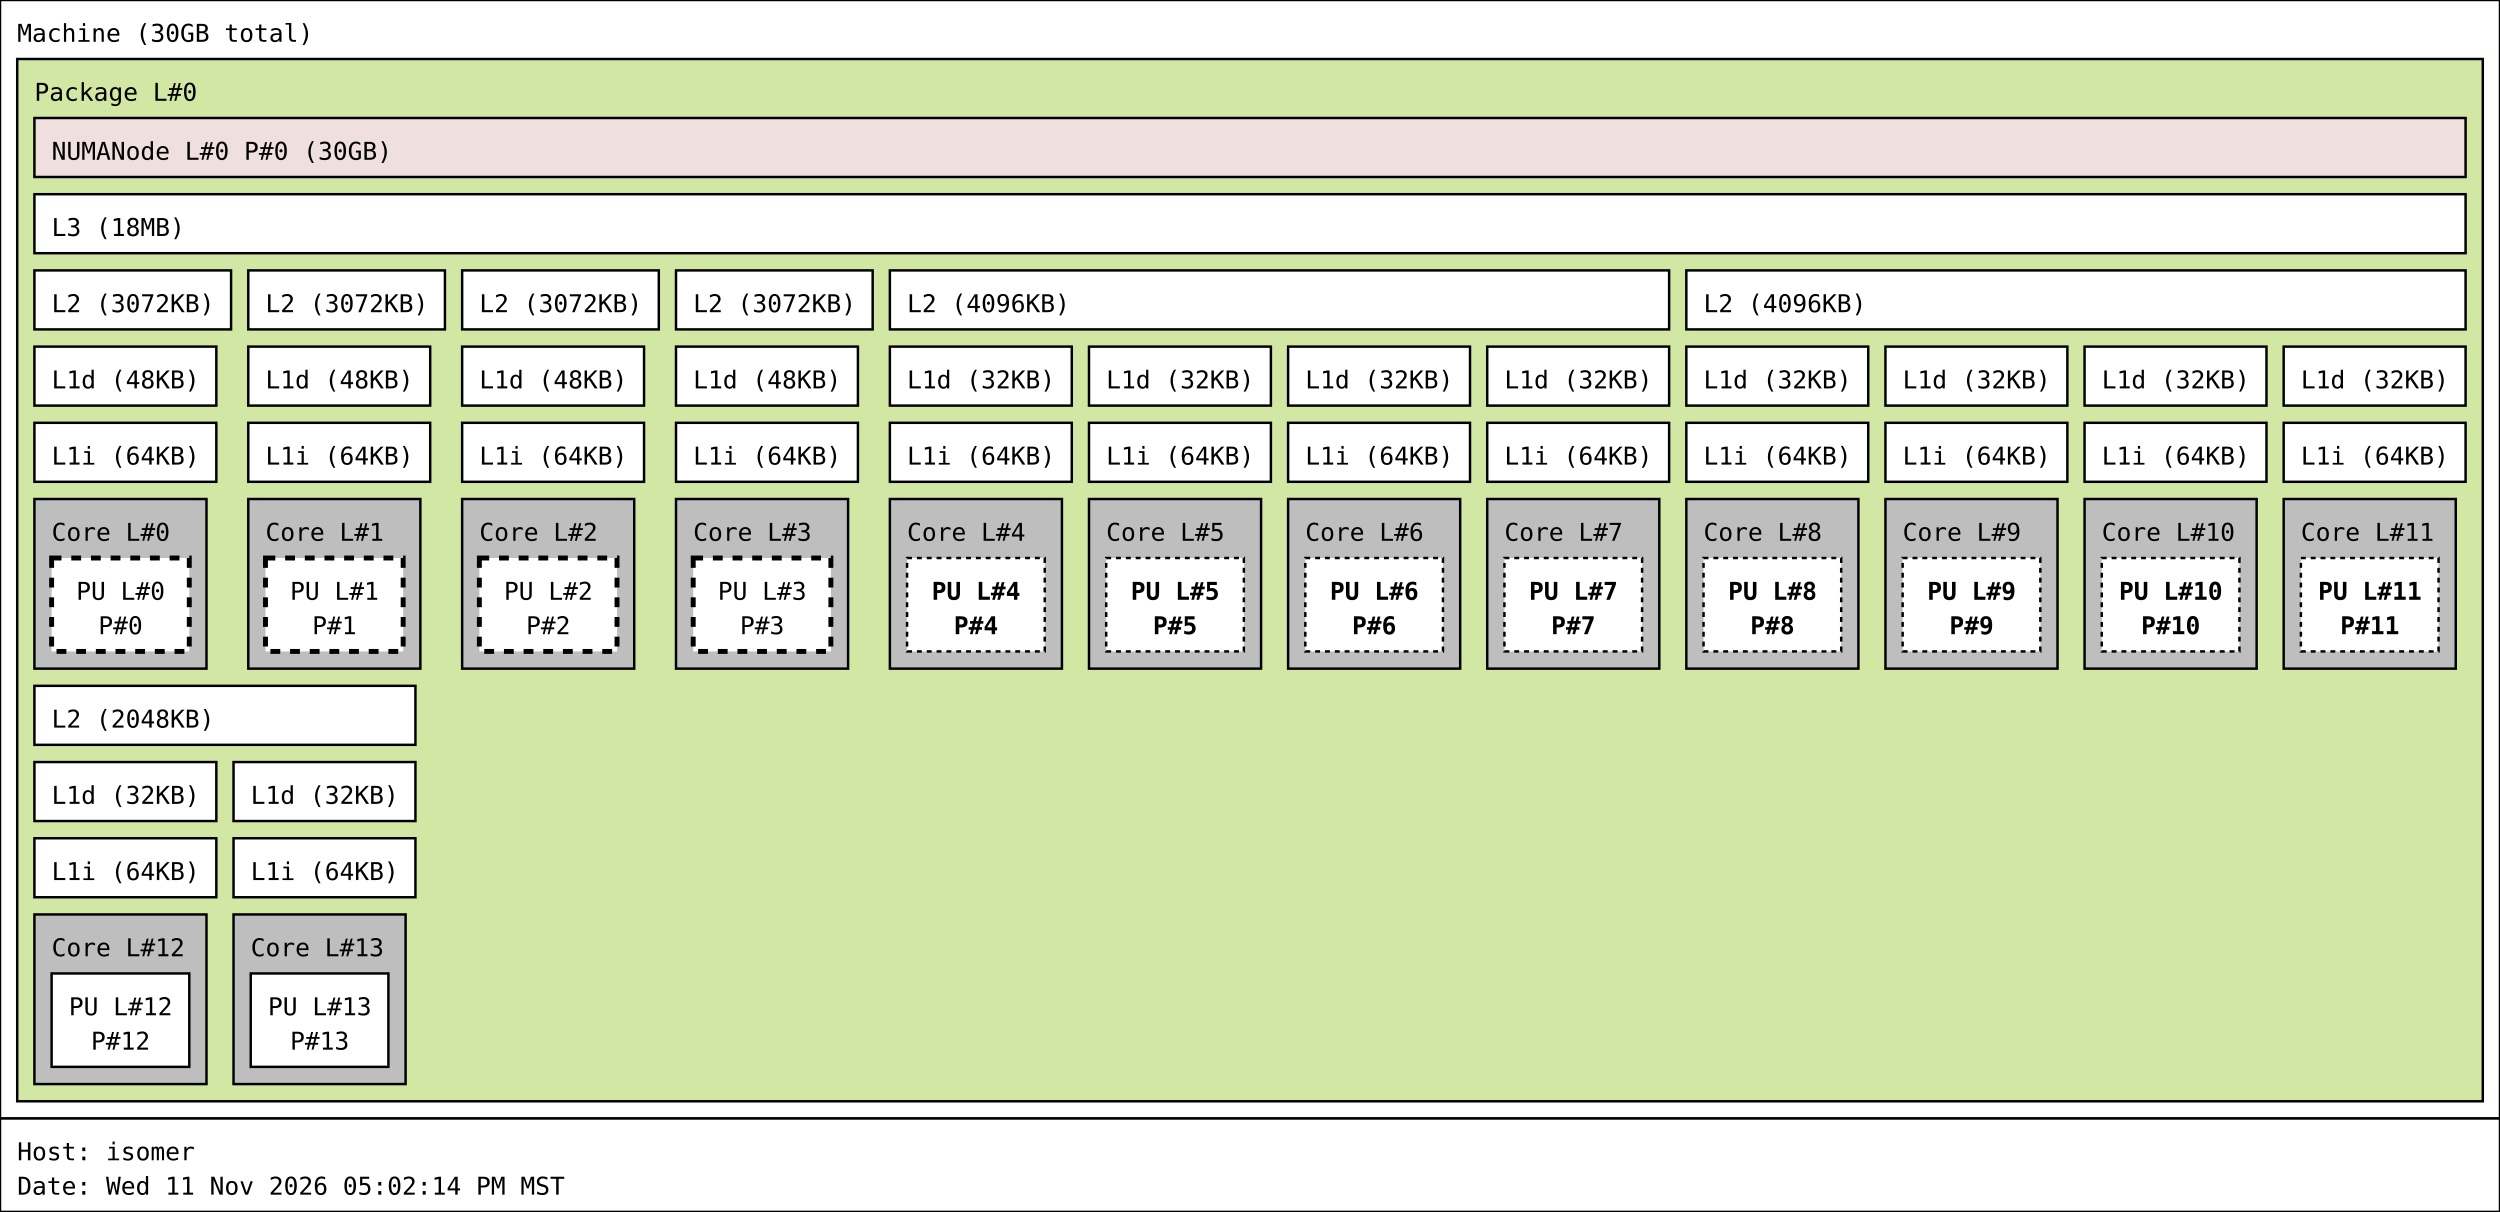
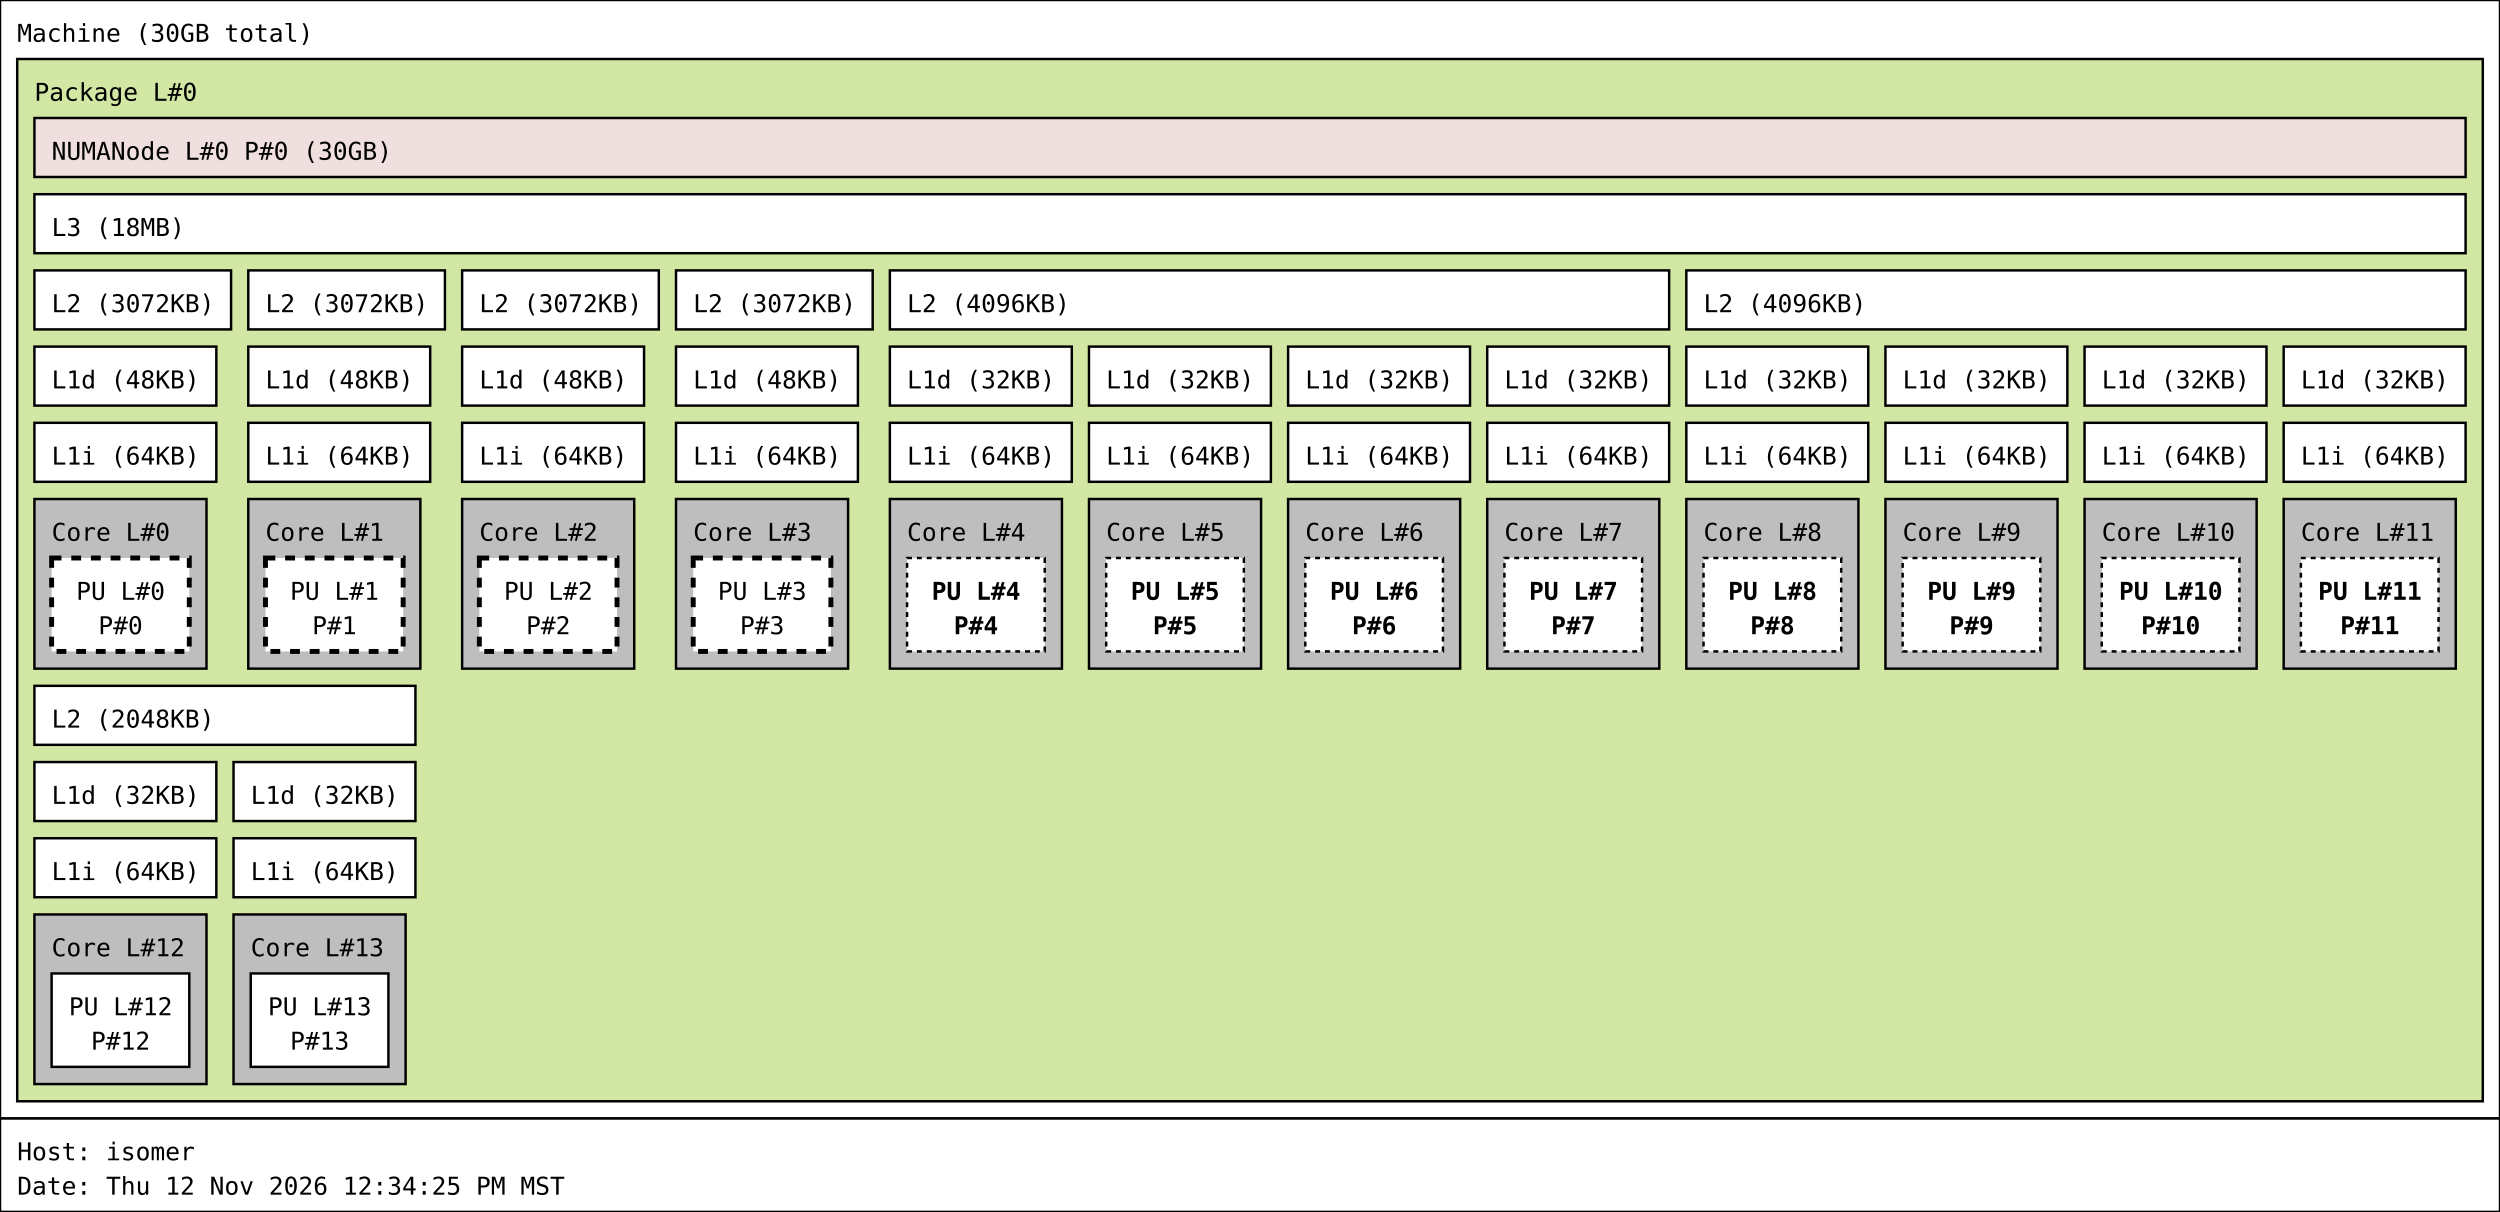
<svg xmlns="http://www.w3.org/2000/svg" width="1017px" height="493px" viewBox="0 0 1017px 493px" version="1.1">
  <rect id="Machine_0_rect" class="Machine" x="0" y="0" width="1017" height="455" fill="rgb(255,255,255)" stroke="rgb(0,0,0)" stroke-width="1" />
  <text id="Machine_0_text" class="Machine" font-family="Monospace" x="7" y="17" fill="rgb(0,0,0)" font-size="10px">Machine (30GB total)</text>
  <rect id="Package_0_rect" class="Package" x="7" y="24" width="1003" height="424" fill="rgb(210,231,164)" stroke="rgb(0,0,0)" stroke-width="1" />
  <text id="Package_0_text" class="Package" font-family="Monospace" x="14" y="41" fill="rgb(0,0,0)" font-size="10px">Package L#0</text>
  <rect id="L3_0_rect" class="L3" x="14" y="79" width="989" height="24" fill="rgb(255,255,255)" stroke="rgb(0,0,0)" stroke-width="1" />
  <text id="L3_0_text" class="L3" font-family="Monospace" x="21" y="96" fill="rgb(0,0,0)" font-size="10px">L3 (18MB)</text>
  <rect id="L2_0_rect" class="L2" x="14" y="110" width="80" height="24" fill="rgb(255,255,255)" stroke="rgb(0,0,0)" stroke-width="1" />
  <text id="L2_0_text" class="L2" font-family="Monospace" x="21" y="127" fill="rgb(0,0,0)" font-size="10px">L2 (3072KB)</text>
  <rect id="L1d_0_rect" class="L1d" x="14" y="141" width="74" height="24" fill="rgb(255,255,255)" stroke="rgb(0,0,0)" stroke-width="1" />
  <text id="L1d_0_text" class="L1d" font-family="Monospace" x="21" y="158" fill="rgb(0,0,0)" font-size="10px">L1d (48KB)</text>
  <rect id="L1i_0_rect" class="L1i" x="14" y="172" width="74" height="24" fill="rgb(255,255,255)" stroke="rgb(0,0,0)" stroke-width="1" />
  <text id="L1i_0_text" class="L1i" font-family="Monospace" x="21" y="189" fill="rgb(0,0,0)" font-size="10px">L1i (64KB)</text>
  <rect id="Core_0_rect" class="Core" x="14" y="203" width="70" height="69" fill="rgb(190,190,190)" stroke="rgb(0,0,0)" stroke-width="1" />
  <text id="Core_0_text" class="Core" font-family="Monospace" x="21" y="220" fill="rgb(0,0,0)" font-size="10px">Core L#0</text>
  <rect id="PU_0_rect" class="PU" x="21" y="227" width="56" height="38" fill="rgb(255,255,255)" stroke="rgb(0,0,0)" stroke-width="2" stroke-dasharray="4" />
  <text id="PU_0_text" class="PU" font-family="Monospace" x="31" y="244" fill="rgb(0,0,0)" font-size="10px">PU L#0</text>
  <text id="PU_0_text_1" class="PU" font-family="Monospace" x="40" y="258" fill="rgb(0,0,0)" font-size="10px">P#0</text>
  <rect id="L2_1_rect" class="L2" x="101" y="110" width="80" height="24" fill="rgb(255,255,255)" stroke="rgb(0,0,0)" stroke-width="1" />
  <text id="L2_1_text" class="L2" font-family="Monospace" x="108" y="127" fill="rgb(0,0,0)" font-size="10px">L2 (3072KB)</text>
  <rect id="L1d_1_rect" class="L1d" x="101" y="141" width="74" height="24" fill="rgb(255,255,255)" stroke="rgb(0,0,0)" stroke-width="1" />
  <text id="L1d_1_text" class="L1d" font-family="Monospace" x="108" y="158" fill="rgb(0,0,0)" font-size="10px">L1d (48KB)</text>
  <rect id="L1i_1_rect" class="L1i" x="101" y="172" width="74" height="24" fill="rgb(255,255,255)" stroke="rgb(0,0,0)" stroke-width="1" />
  <text id="L1i_1_text" class="L1i" font-family="Monospace" x="108" y="189" fill="rgb(0,0,0)" font-size="10px">L1i (64KB)</text>
  <rect id="Core_1_rect" class="Core" x="101" y="203" width="70" height="69" fill="rgb(190,190,190)" stroke="rgb(0,0,0)" stroke-width="1" />
  <text id="Core_1_text" class="Core" font-family="Monospace" x="108" y="220" fill="rgb(0,0,0)" font-size="10px">Core L#1</text>
  <rect id="PU_1_rect" class="PU" x="108" y="227" width="56" height="38" fill="rgb(255,255,255)" stroke="rgb(0,0,0)" stroke-width="2" stroke-dasharray="4" />
  <text id="PU_1_text" class="PU" font-family="Monospace" x="118" y="244" fill="rgb(0,0,0)" font-size="10px">PU L#1</text>
  <text id="PU_1_text_1" class="PU" font-family="Monospace" x="127" y="258" fill="rgb(0,0,0)" font-size="10px">P#1</text>
  <rect id="L2_2_rect" class="L2" x="188" y="110" width="80" height="24" fill="rgb(255,255,255)" stroke="rgb(0,0,0)" stroke-width="1" />
  <text id="L2_2_text" class="L2" font-family="Monospace" x="195" y="127" fill="rgb(0,0,0)" font-size="10px">L2 (3072KB)</text>
  <rect id="L1d_2_rect" class="L1d" x="188" y="141" width="74" height="24" fill="rgb(255,255,255)" stroke="rgb(0,0,0)" stroke-width="1" />
  <text id="L1d_2_text" class="L1d" font-family="Monospace" x="195" y="158" fill="rgb(0,0,0)" font-size="10px">L1d (48KB)</text>
  <rect id="L1i_2_rect" class="L1i" x="188" y="172" width="74" height="24" fill="rgb(255,255,255)" stroke="rgb(0,0,0)" stroke-width="1" />
  <text id="L1i_2_text" class="L1i" font-family="Monospace" x="195" y="189" fill="rgb(0,0,0)" font-size="10px">L1i (64KB)</text>
  <rect id="Core_2_rect" class="Core" x="188" y="203" width="70" height="69" fill="rgb(190,190,190)" stroke="rgb(0,0,0)" stroke-width="1" />
  <text id="Core_2_text" class="Core" font-family="Monospace" x="195" y="220" fill="rgb(0,0,0)" font-size="10px">Core L#2</text>
  <rect id="PU_2_rect" class="PU" x="195" y="227" width="56" height="38" fill="rgb(255,255,255)" stroke="rgb(0,0,0)" stroke-width="2" stroke-dasharray="4" />
  <text id="PU_2_text" class="PU" font-family="Monospace" x="205" y="244" fill="rgb(0,0,0)" font-size="10px">PU L#2</text>
  <text id="PU_2_text_1" class="PU" font-family="Monospace" x="214" y="258" fill="rgb(0,0,0)" font-size="10px">P#2</text>
  <rect id="L2_3_rect" class="L2" x="275" y="110" width="80" height="24" fill="rgb(255,255,255)" stroke="rgb(0,0,0)" stroke-width="1" />
  <text id="L2_3_text" class="L2" font-family="Monospace" x="282" y="127" fill="rgb(0,0,0)" font-size="10px">L2 (3072KB)</text>
  <rect id="L1d_3_rect" class="L1d" x="275" y="141" width="74" height="24" fill="rgb(255,255,255)" stroke="rgb(0,0,0)" stroke-width="1" />
  <text id="L1d_3_text" class="L1d" font-family="Monospace" x="282" y="158" fill="rgb(0,0,0)" font-size="10px">L1d (48KB)</text>
  <rect id="L1i_3_rect" class="L1i" x="275" y="172" width="74" height="24" fill="rgb(255,255,255)" stroke="rgb(0,0,0)" stroke-width="1" />
  <text id="L1i_3_text" class="L1i" font-family="Monospace" x="282" y="189" fill="rgb(0,0,0)" font-size="10px">L1i (64KB)</text>
  <rect id="Core_3_rect" class="Core" x="275" y="203" width="70" height="69" fill="rgb(190,190,190)" stroke="rgb(0,0,0)" stroke-width="1" />
  <text id="Core_3_text" class="Core" font-family="Monospace" x="282" y="220" fill="rgb(0,0,0)" font-size="10px">Core L#3</text>
  <rect id="PU_3_rect" class="PU" x="282" y="227" width="56" height="38" fill="rgb(255,255,255)" stroke="rgb(0,0,0)" stroke-width="2" stroke-dasharray="4" />
  <text id="PU_3_text" class="PU" font-family="Monospace" x="292" y="244" fill="rgb(0,0,0)" font-size="10px">PU L#3</text>
  <text id="PU_3_text_1" class="PU" font-family="Monospace" x="301" y="258" fill="rgb(0,0,0)" font-size="10px">P#3</text>
  <rect id="L2_4_rect" class="L2" x="362" y="110" width="317" height="24" fill="rgb(255,255,255)" stroke="rgb(0,0,0)" stroke-width="1" />
  <text id="L2_4_text" class="L2" font-family="Monospace" x="369" y="127" fill="rgb(0,0,0)" font-size="10px">L2 (4096KB)</text>
  <rect id="L1d_4_rect" class="L1d" x="362" y="141" width="74" height="24" fill="rgb(255,255,255)" stroke="rgb(0,0,0)" stroke-width="1" />
  <text id="L1d_4_text" class="L1d" font-family="Monospace" x="369" y="158" fill="rgb(0,0,0)" font-size="10px">L1d (32KB)</text>
  <rect id="L1i_4_rect" class="L1i" x="362" y="172" width="74" height="24" fill="rgb(255,255,255)" stroke="rgb(0,0,0)" stroke-width="1" />
  <text id="L1i_4_text" class="L1i" font-family="Monospace" x="369" y="189" fill="rgb(0,0,0)" font-size="10px">L1i (64KB)</text>
  <rect id="Core_4_rect" class="Core" x="362" y="203" width="70" height="69" fill="rgb(190,190,190)" stroke="rgb(0,0,0)" stroke-width="1" />
  <text id="Core_4_text" class="Core" font-family="Monospace" x="369" y="220" fill="rgb(0,0,0)" font-size="10px">Core L#4</text>
  <rect id="PU_4_rect" class="PU" x="369" y="227" width="56" height="38" fill="rgb(255,255,255)" stroke="rgb(0,0,0)" stroke-width="1" stroke-dasharray="2" />
  <text id="PU_4_text" class="PU" font-family="Monospace" font-weight="bold" x="379" y="244" fill="rgb(0,0,0)" font-size="10px">PU L#4</text>
  <text id="PU_4_text_1" class="PU" font-family="Monospace" font-weight="bold" x="388" y="258" fill="rgb(0,0,0)" font-size="10px">P#4</text>
  <rect id="L1d_5_rect" class="L1d" x="443" y="141" width="74" height="24" fill="rgb(255,255,255)" stroke="rgb(0,0,0)" stroke-width="1" />
  <text id="L1d_5_text" class="L1d" font-family="Monospace" x="450" y="158" fill="rgb(0,0,0)" font-size="10px">L1d (32KB)</text>
  <rect id="L1i_5_rect" class="L1i" x="443" y="172" width="74" height="24" fill="rgb(255,255,255)" stroke="rgb(0,0,0)" stroke-width="1" />
  <text id="L1i_5_text" class="L1i" font-family="Monospace" x="450" y="189" fill="rgb(0,0,0)" font-size="10px">L1i (64KB)</text>
  <rect id="Core_5_rect" class="Core" x="443" y="203" width="70" height="69" fill="rgb(190,190,190)" stroke="rgb(0,0,0)" stroke-width="1" />
  <text id="Core_5_text" class="Core" font-family="Monospace" x="450" y="220" fill="rgb(0,0,0)" font-size="10px">Core L#5</text>
  <rect id="PU_5_rect" class="PU" x="450" y="227" width="56" height="38" fill="rgb(255,255,255)" stroke="rgb(0,0,0)" stroke-width="1" stroke-dasharray="2" />
  <text id="PU_5_text" class="PU" font-family="Monospace" font-weight="bold" x="460" y="244" fill="rgb(0,0,0)" font-size="10px">PU L#5</text>
  <text id="PU_5_text_1" class="PU" font-family="Monospace" font-weight="bold" x="469" y="258" fill="rgb(0,0,0)" font-size="10px">P#5</text>
  <rect id="L1d_6_rect" class="L1d" x="524" y="141" width="74" height="24" fill="rgb(255,255,255)" stroke="rgb(0,0,0)" stroke-width="1" />
  <text id="L1d_6_text" class="L1d" font-family="Monospace" x="531" y="158" fill="rgb(0,0,0)" font-size="10px">L1d (32KB)</text>
  <rect id="L1i_6_rect" class="L1i" x="524" y="172" width="74" height="24" fill="rgb(255,255,255)" stroke="rgb(0,0,0)" stroke-width="1" />
  <text id="L1i_6_text" class="L1i" font-family="Monospace" x="531" y="189" fill="rgb(0,0,0)" font-size="10px">L1i (64KB)</text>
  <rect id="Core_6_rect" class="Core" x="524" y="203" width="70" height="69" fill="rgb(190,190,190)" stroke="rgb(0,0,0)" stroke-width="1" />
  <text id="Core_6_text" class="Core" font-family="Monospace" x="531" y="220" fill="rgb(0,0,0)" font-size="10px">Core L#6</text>
  <rect id="PU_6_rect" class="PU" x="531" y="227" width="56" height="38" fill="rgb(255,255,255)" stroke="rgb(0,0,0)" stroke-width="1" stroke-dasharray="2" />
  <text id="PU_6_text" class="PU" font-family="Monospace" font-weight="bold" x="541" y="244" fill="rgb(0,0,0)" font-size="10px">PU L#6</text>
  <text id="PU_6_text_1" class="PU" font-family="Monospace" font-weight="bold" x="550" y="258" fill="rgb(0,0,0)" font-size="10px">P#6</text>
  <rect id="L1d_7_rect" class="L1d" x="605" y="141" width="74" height="24" fill="rgb(255,255,255)" stroke="rgb(0,0,0)" stroke-width="1" />
  <text id="L1d_7_text" class="L1d" font-family="Monospace" x="612" y="158" fill="rgb(0,0,0)" font-size="10px">L1d (32KB)</text>
  <rect id="L1i_7_rect" class="L1i" x="605" y="172" width="74" height="24" fill="rgb(255,255,255)" stroke="rgb(0,0,0)" stroke-width="1" />
  <text id="L1i_7_text" class="L1i" font-family="Monospace" x="612" y="189" fill="rgb(0,0,0)" font-size="10px">L1i (64KB)</text>
  <rect id="Core_7_rect" class="Core" x="605" y="203" width="70" height="69" fill="rgb(190,190,190)" stroke="rgb(0,0,0)" stroke-width="1" />
  <text id="Core_7_text" class="Core" font-family="Monospace" x="612" y="220" fill="rgb(0,0,0)" font-size="10px">Core L#7</text>
  <rect id="PU_7_rect" class="PU" x="612" y="227" width="56" height="38" fill="rgb(255,255,255)" stroke="rgb(0,0,0)" stroke-width="1" stroke-dasharray="2" />
  <text id="PU_7_text" class="PU" font-family="Monospace" font-weight="bold" x="622" y="244" fill="rgb(0,0,0)" font-size="10px">PU L#7</text>
  <text id="PU_7_text_1" class="PU" font-family="Monospace" font-weight="bold" x="631" y="258" fill="rgb(0,0,0)" font-size="10px">P#7</text>
  <rect id="L2_5_rect" class="L2" x="686" y="110" width="317" height="24" fill="rgb(255,255,255)" stroke="rgb(0,0,0)" stroke-width="1" />
  <text id="L2_5_text" class="L2" font-family="Monospace" x="693" y="127" fill="rgb(0,0,0)" font-size="10px">L2 (4096KB)</text>
  <rect id="L1d_8_rect" class="L1d" x="686" y="141" width="74" height="24" fill="rgb(255,255,255)" stroke="rgb(0,0,0)" stroke-width="1" />
  <text id="L1d_8_text" class="L1d" font-family="Monospace" x="693" y="158" fill="rgb(0,0,0)" font-size="10px">L1d (32KB)</text>
  <rect id="L1i_8_rect" class="L1i" x="686" y="172" width="74" height="24" fill="rgb(255,255,255)" stroke="rgb(0,0,0)" stroke-width="1" />
  <text id="L1i_8_text" class="L1i" font-family="Monospace" x="693" y="189" fill="rgb(0,0,0)" font-size="10px">L1i (64KB)</text>
  <rect id="Core_8_rect" class="Core" x="686" y="203" width="70" height="69" fill="rgb(190,190,190)" stroke="rgb(0,0,0)" stroke-width="1" />
  <text id="Core_8_text" class="Core" font-family="Monospace" x="693" y="220" fill="rgb(0,0,0)" font-size="10px">Core L#8</text>
  <rect id="PU_8_rect" class="PU" x="693" y="227" width="56" height="38" fill="rgb(255,255,255)" stroke="rgb(0,0,0)" stroke-width="1" stroke-dasharray="2" />
  <text id="PU_8_text" class="PU" font-family="Monospace" font-weight="bold" x="703" y="244" fill="rgb(0,0,0)" font-size="10px">PU L#8</text>
  <text id="PU_8_text_1" class="PU" font-family="Monospace" font-weight="bold" x="712" y="258" fill="rgb(0,0,0)" font-size="10px">P#8</text>
  <rect id="L1d_9_rect" class="L1d" x="767" y="141" width="74" height="24" fill="rgb(255,255,255)" stroke="rgb(0,0,0)" stroke-width="1" />
  <text id="L1d_9_text" class="L1d" font-family="Monospace" x="774" y="158" fill="rgb(0,0,0)" font-size="10px">L1d (32KB)</text>
  <rect id="L1i_9_rect" class="L1i" x="767" y="172" width="74" height="24" fill="rgb(255,255,255)" stroke="rgb(0,0,0)" stroke-width="1" />
  <text id="L1i_9_text" class="L1i" font-family="Monospace" x="774" y="189" fill="rgb(0,0,0)" font-size="10px">L1i (64KB)</text>
  <rect id="Core_9_rect" class="Core" x="767" y="203" width="70" height="69" fill="rgb(190,190,190)" stroke="rgb(0,0,0)" stroke-width="1" />
  <text id="Core_9_text" class="Core" font-family="Monospace" x="774" y="220" fill="rgb(0,0,0)" font-size="10px">Core L#9</text>
  <rect id="PU_9_rect" class="PU" x="774" y="227" width="56" height="38" fill="rgb(255,255,255)" stroke="rgb(0,0,0)" stroke-width="1" stroke-dasharray="2" />
  <text id="PU_9_text" class="PU" font-family="Monospace" font-weight="bold" x="784" y="244" fill="rgb(0,0,0)" font-size="10px">PU L#9</text>
  <text id="PU_9_text_1" class="PU" font-family="Monospace" font-weight="bold" x="793" y="258" fill="rgb(0,0,0)" font-size="10px">P#9</text>
  <rect id="L1d_10_rect" class="L1d" x="848" y="141" width="74" height="24" fill="rgb(255,255,255)" stroke="rgb(0,0,0)" stroke-width="1" />
  <text id="L1d_10_text" class="L1d" font-family="Monospace" x="855" y="158" fill="rgb(0,0,0)" font-size="10px">L1d (32KB)</text>
  <rect id="L1i_10_rect" class="L1i" x="848" y="172" width="74" height="24" fill="rgb(255,255,255)" stroke="rgb(0,0,0)" stroke-width="1" />
  <text id="L1i_10_text" class="L1i" font-family="Monospace" x="855" y="189" fill="rgb(0,0,0)" font-size="10px">L1i (64KB)</text>
  <rect id="Core_10_rect" class="Core" x="848" y="203" width="70" height="69" fill="rgb(190,190,190)" stroke="rgb(0,0,0)" stroke-width="1" />
  <text id="Core_10_text" class="Core" font-family="Monospace" x="855" y="220" fill="rgb(0,0,0)" font-size="10px">Core L#10</text>
  <rect id="PU_10_rect" class="PU" x="855" y="227" width="56" height="38" fill="rgb(255,255,255)" stroke="rgb(0,0,0)" stroke-width="1" stroke-dasharray="2" />
  <text id="PU_10_text" class="PU" font-family="Monospace" font-weight="bold" x="862" y="244" fill="rgb(0,0,0)" font-size="10px">PU L#10</text>
  <text id="PU_10_text_1" class="PU" font-family="Monospace" font-weight="bold" x="871" y="258" fill="rgb(0,0,0)" font-size="10px">P#10</text>
  <rect id="L1d_11_rect" class="L1d" x="929" y="141" width="74" height="24" fill="rgb(255,255,255)" stroke="rgb(0,0,0)" stroke-width="1" />
  <text id="L1d_11_text" class="L1d" font-family="Monospace" x="936" y="158" fill="rgb(0,0,0)" font-size="10px">L1d (32KB)</text>
  <rect id="L1i_11_rect" class="L1i" x="929" y="172" width="74" height="24" fill="rgb(255,255,255)" stroke="rgb(0,0,0)" stroke-width="1" />
  <text id="L1i_11_text" class="L1i" font-family="Monospace" x="936" y="189" fill="rgb(0,0,0)" font-size="10px">L1i (64KB)</text>
  <rect id="Core_11_rect" class="Core" x="929" y="203" width="70" height="69" fill="rgb(190,190,190)" stroke="rgb(0,0,0)" stroke-width="1" />
  <text id="Core_11_text" class="Core" font-family="Monospace" x="936" y="220" fill="rgb(0,0,0)" font-size="10px">Core L#11</text>
  <rect id="PU_11_rect" class="PU" x="936" y="227" width="56" height="38" fill="rgb(255,255,255)" stroke="rgb(0,0,0)" stroke-width="1" stroke-dasharray="2" />
  <text id="PU_11_text" class="PU" font-family="Monospace" font-weight="bold" x="943" y="244" fill="rgb(0,0,0)" font-size="10px">PU L#11</text>
  <text id="PU_11_text_1" class="PU" font-family="Monospace" font-weight="bold" x="952" y="258" fill="rgb(0,0,0)" font-size="10px">P#11</text>
  <rect id="L2_6_rect" class="L2" x="14" y="279" width="155" height="24" fill="rgb(255,255,255)" stroke="rgb(0,0,0)" stroke-width="1" />
  <text id="L2_6_text" class="L2" font-family="Monospace" x="21" y="296" fill="rgb(0,0,0)" font-size="10px">L2 (2048KB)</text>
  <rect id="L1d_12_rect" class="L1d" x="14" y="310" width="74" height="24" fill="rgb(255,255,255)" stroke="rgb(0,0,0)" stroke-width="1" />
  <text id="L1d_12_text" class="L1d" font-family="Monospace" x="21" y="327" fill="rgb(0,0,0)" font-size="10px">L1d (32KB)</text>
  <rect id="L1i_12_rect" class="L1i" x="14" y="341" width="74" height="24" fill="rgb(255,255,255)" stroke="rgb(0,0,0)" stroke-width="1" />
  <text id="L1i_12_text" class="L1i" font-family="Monospace" x="21" y="358" fill="rgb(0,0,0)" font-size="10px">L1i (64KB)</text>
  <rect id="Core_12_rect" class="Core" x="14" y="372" width="70" height="69" fill="rgb(190,190,190)" stroke="rgb(0,0,0)" stroke-width="1" />
  <text id="Core_12_text" class="Core" font-family="Monospace" x="21" y="389" fill="rgb(0,0,0)" font-size="10px">Core L#12</text>
  <rect id="PU_12_rect" class="PU" x="21" y="396" width="56" height="38" fill="rgb(255,255,255)" stroke="rgb(0,0,0)" stroke-width="1" />
  <text id="PU_12_text" class="PU" font-family="Monospace" x="28" y="413" fill="rgb(0,0,0)" font-size="10px">PU L#12</text>
  <text id="PU_12_text_1" class="PU" font-family="Monospace" x="37" y="427" fill="rgb(0,0,0)" font-size="10px">P#12</text>
  <rect id="L1d_13_rect" class="L1d" x="95" y="310" width="74" height="24" fill="rgb(255,255,255)" stroke="rgb(0,0,0)" stroke-width="1" />
  <text id="L1d_13_text" class="L1d" font-family="Monospace" x="102" y="327" fill="rgb(0,0,0)" font-size="10px">L1d (32KB)</text>
  <rect id="L1i_13_rect" class="L1i" x="95" y="341" width="74" height="24" fill="rgb(255,255,255)" stroke="rgb(0,0,0)" stroke-width="1" />
  <text id="L1i_13_text" class="L1i" font-family="Monospace" x="102" y="358" fill="rgb(0,0,0)" font-size="10px">L1i (64KB)</text>
  <rect id="Core_13_rect" class="Core" x="95" y="372" width="70" height="69" fill="rgb(190,190,190)" stroke="rgb(0,0,0)" stroke-width="1" />
  <text id="Core_13_text" class="Core" font-family="Monospace" x="102" y="389" fill="rgb(0,0,0)" font-size="10px">Core L#13</text>
  <rect id="PU_13_rect" class="PU" x="102" y="396" width="56" height="38" fill="rgb(255,255,255)" stroke="rgb(0,0,0)" stroke-width="1" />
  <text id="PU_13_text" class="PU" font-family="Monospace" x="109" y="413" fill="rgb(0,0,0)" font-size="10px">PU L#13</text>
  <text id="PU_13_text_1" class="PU" font-family="Monospace" x="118" y="427" fill="rgb(0,0,0)" font-size="10px">P#13</text>
  <rect id="NUMANode_0_rect" class="NUMANode" x="14" y="48" width="989" height="24" fill="rgb(239,223,222)" stroke="rgb(0,0,0)" stroke-width="1" />
  <text id="NUMANode_0_text" class="NUMANode" font-family="Monospace" x="21" y="65" fill="rgb(0,0,0)" font-size="10px">NUMANode L#0 P#0 (30GB)</text>
  <rect id="anon_rect" x="0" y="455" width="1017" height="38" fill="rgb(255,255,255)" stroke="rgb(0,0,0)" stroke-width="1" />
  <text id="anon_text" font-family="Monospace" x="7" y="472" fill="rgb(0,0,0)" font-size="10px">Host: isomer</text>
-   <text id="anon_text_1" font-family="Monospace" x="7" y="486" fill="rgb(0,0,0)" font-size="10px">Date: Wed 11 Nov 2026 05:02:14 PM MST</text>
+   <text id="anon_text_1" font-family="Monospace" x="7" y="486" fill="rgb(0,0,0)" font-size="10px">Date: Thu 12 Nov 2026 12:34:25 PM MST</text>
</svg>
